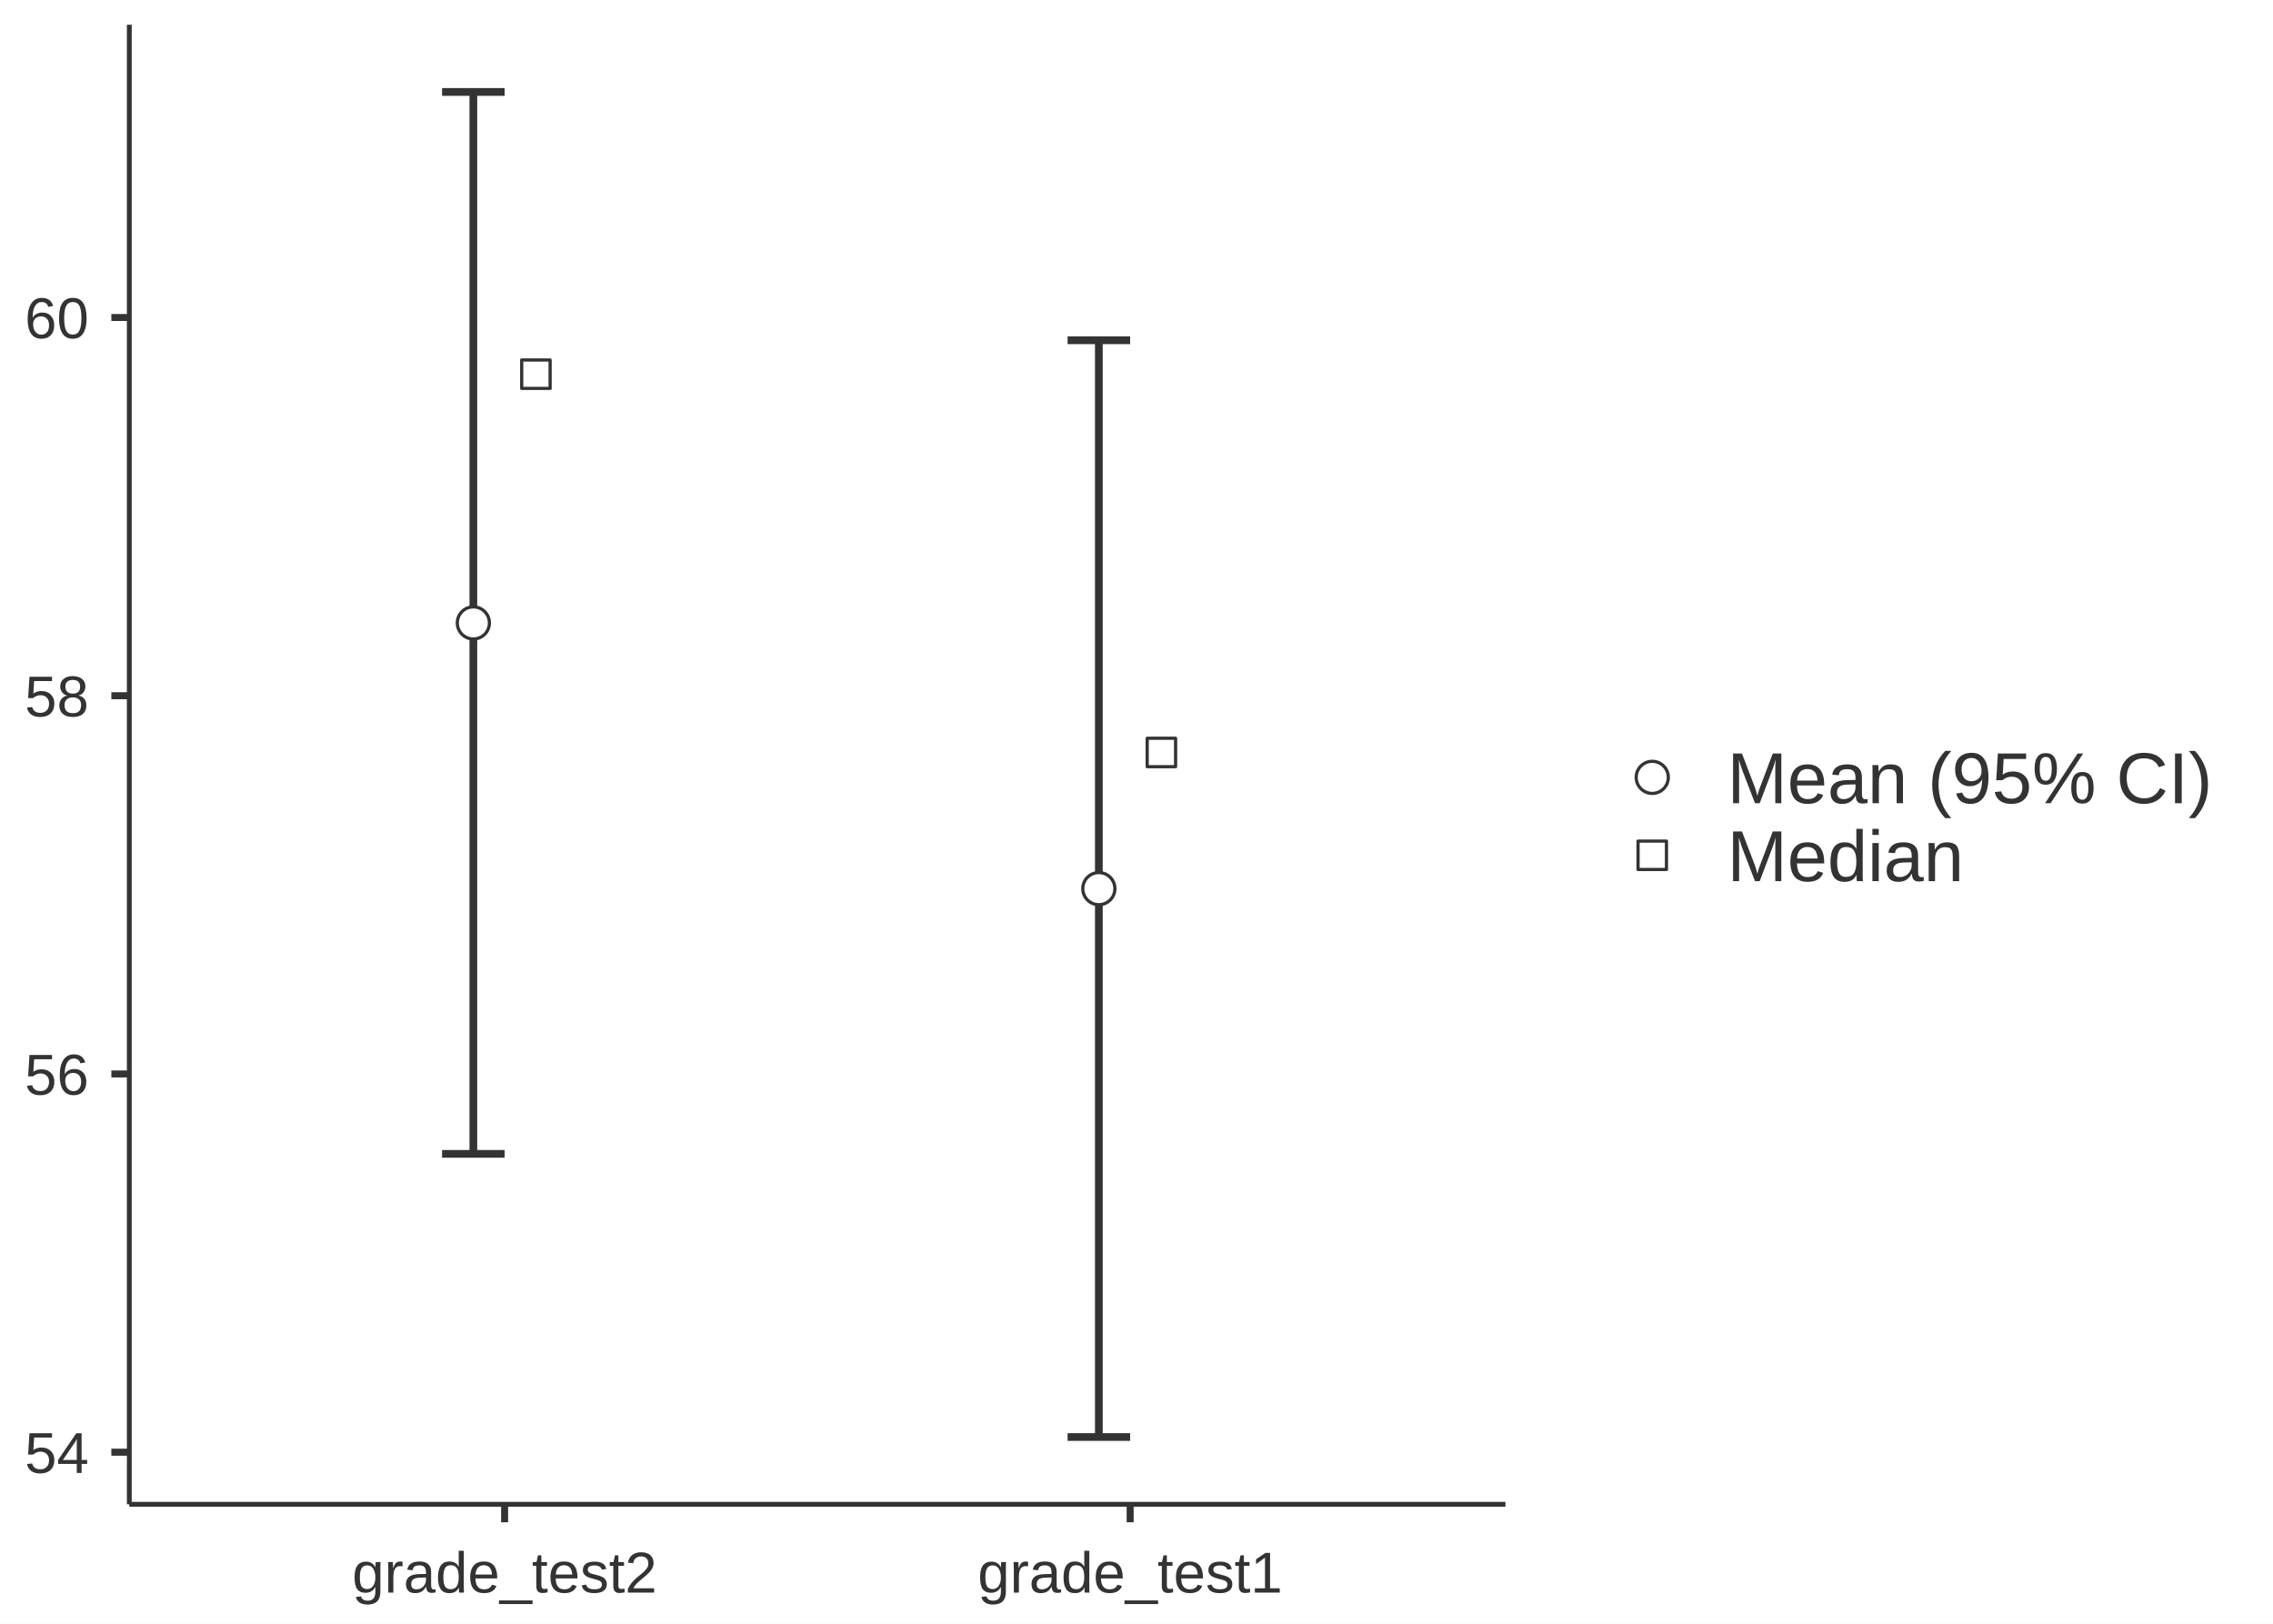
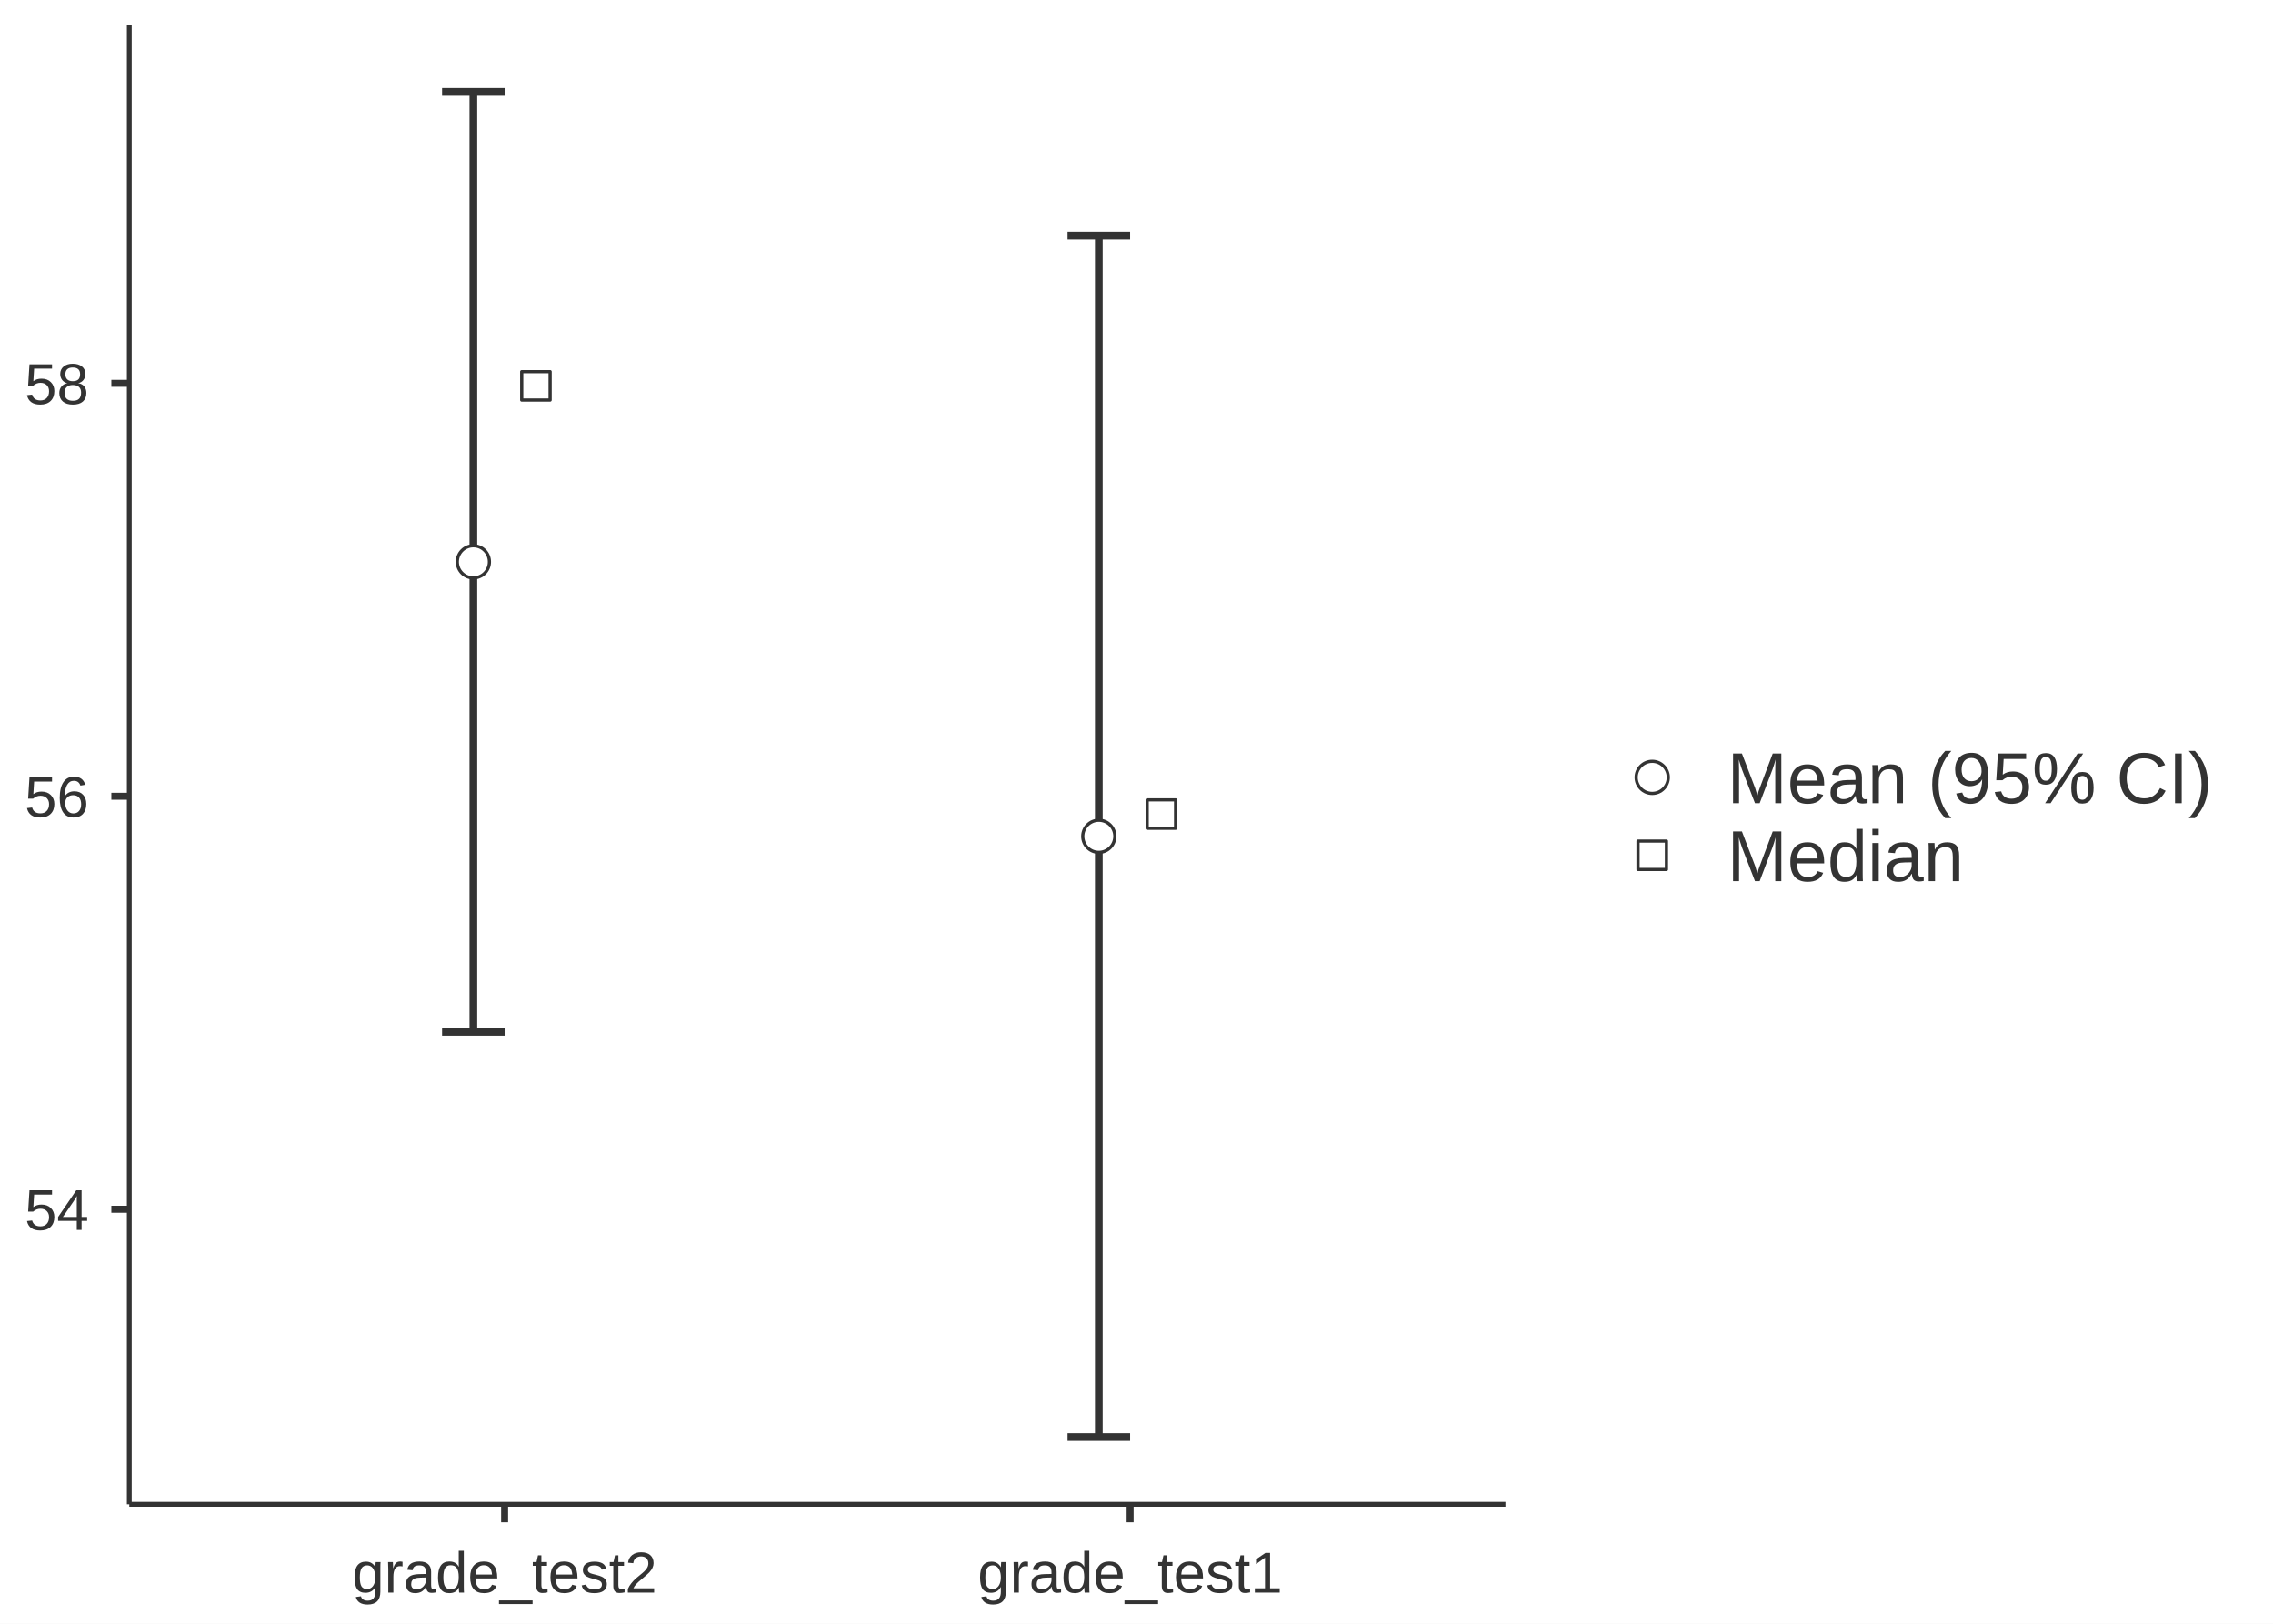
<svg xmlns="http://www.w3.org/2000/svg" class="svglite" width="504.00pt" height="360.00pt" viewBox="0 0 504.00 360.00">
  <defs>
    <style type="text/css">
    .svglite line, .svglite polyline, .svglite polygon, .svglite path, .svglite rect, .svglite circle {
      fill: none;
      stroke: #000000;
      stroke-linecap: round;
      stroke-linejoin: round;
      stroke-miterlimit: 10.00;
    }
  </style>
  </defs>
  <rect width="100%" height="100%" style="stroke: none; fill: #FFFFFF;" />
  <defs>
    <clipPath id="cpMC4wMHw1MDQuMDB8MC4wMHwzNjAuMDA=">
      <rect x="0.00" y="0.00" width="504.00" height="360.00" />
    </clipPath>
  </defs>
  <g clip-path="url(#cpMC4wMHw1MDQuMDB8MC4wMHwzNjAuMDA=)">
    <rect x="0.00" y="0.00" width="504.00" height="360.00" style="stroke-width: 1.55; stroke: none;" />
  </g>
  <defs>
    <clipPath id="cpMjguNjd8MzMzLjgxfDUuNDh8MzMzLjUx">
      <rect x="28.67" y="5.48" width="305.13" height="328.03" />
    </clipPath>
  </defs>
  <g clip-path="url(#cpMjguNjd8MzMzLjgxfDUuNDh8MzMzLjUx)">
    <rect x="28.67" y="5.48" width="305.13" height="328.03" style="stroke-width: 1.55; stroke: none;" />
    <polyline points="98.02,20.39 111.89,20.39 " style="stroke-width: 1.71; stroke: #333333; stroke-linecap: butt;" />
-     <polyline points="104.96,20.39 104.96,255.82 " style="stroke-width: 1.71; stroke: #333333; stroke-linecap: butt;" />
-     <polyline points="98.02,255.82 111.89,255.82 " style="stroke-width: 1.71; stroke: #333333; stroke-linecap: butt;" />
-     <polyline points="236.72,75.44 250.59,75.44 " style="stroke-width: 1.71; stroke: #333333; stroke-linecap: butt;" />
-     <polyline points="243.65,75.44 243.65,318.60 " style="stroke-width: 1.71; stroke: #333333; stroke-linecap: butt;" />
+     <polyline points="104.96,20.39 104.96,228.75 " style="stroke-width: 1.71; stroke: #333333; stroke-linecap: butt;" />
+     <polyline points="98.02,228.75 111.89,228.75 " style="stroke-width: 1.71; stroke: #333333; stroke-linecap: butt;" />
+     <polyline points="236.72,52.24 250.59,52.24 " style="stroke-width: 1.71; stroke: #333333; stroke-linecap: butt;" />
+     <polyline points="243.65,52.24 243.65,318.60 " style="stroke-width: 1.71; stroke: #333333; stroke-linecap: butt;" />
    <polyline points="236.72,318.60 250.59,318.60 " style="stroke-width: 1.71; stroke: #333333; stroke-linecap: butt;" />
-     <circle cx="104.96" cy="138.11" r="3.56" style="stroke-width: 0.71; stroke: #333333; fill: #FFFFFF;" />
-     <circle cx="243.65" cy="197.02" r="3.56" style="stroke-width: 0.71; stroke: #333333; fill: #FFFFFF;" />
-     <rect x="115.68" y="79.81" width="6.30" height="6.30" style="stroke-width: 0.71; stroke: #333333; fill: #FFFFFF;" />
-     <rect x="254.37" y="163.68" width="6.30" height="6.30" style="stroke-width: 0.71; stroke: #333333; fill: #FFFFFF;" />
+     <circle cx="104.96" cy="124.57" r="3.56" style="stroke-width: 0.71; stroke: #333333; fill: #FFFFFF;" />
+     <circle cx="243.65" cy="185.42" r="3.56" style="stroke-width: 0.71; stroke: #333333; fill: #FFFFFF;" />
+     <rect x="115.68" y="82.40" width="6.30" height="6.30" style="stroke-width: 0.71; stroke: #333333; fill: #FFFFFF;" />
+     <rect x="254.37" y="177.34" width="6.30" height="6.30" style="stroke-width: 0.71; stroke: #333333; fill: #FFFFFF;" />
  </g>
  <g clip-path="url(#cpMC4wMHw1MDQuMDB8MC4wMHwzNjAuMDA=)">
    <polyline points="28.67,333.51 28.67,5.48 " style="stroke-width: 1.07; stroke: #333333; stroke-linecap: butt;" />
-     <text x="12.59" y="326.56" text-anchor="middle" style="font-size: 12.80px; fill: #333333; font-family: Arial;" textLength="14.23px" lengthAdjust="spacingAndGlyphs">54</text>
-     <text x="12.59" y="242.70" text-anchor="middle" style="font-size: 12.80px; fill: #333333; font-family: Arial;" textLength="14.23px" lengthAdjust="spacingAndGlyphs">56</text>
-     <text x="12.59" y="158.84" text-anchor="middle" style="font-size: 12.80px; fill: #333333; font-family: Arial;" textLength="14.23px" lengthAdjust="spacingAndGlyphs">58</text>
-     <text x="12.59" y="74.98" text-anchor="middle" style="font-size: 12.80px; fill: #333333; font-family: Arial;" textLength="14.23px" lengthAdjust="spacingAndGlyphs">60</text>
-     <polyline points="24.69,321.97 28.67,321.97 " style="stroke-width: 1.55; stroke: #333333; stroke-linecap: butt;" />
-     <polyline points="24.69,238.11 28.67,238.11 " style="stroke-width: 1.55; stroke: #333333; stroke-linecap: butt;" />
-     <polyline points="24.69,154.25 28.67,154.25 " style="stroke-width: 1.55; stroke: #333333; stroke-linecap: butt;" />
-     <polyline points="24.69,70.39 28.67,70.39 " style="stroke-width: 1.55; stroke: #333333; stroke-linecap: butt;" />
+     <text x="12.59" y="272.69" text-anchor="middle" style="font-size: 12.80px; fill: #333333; font-family: Arial;" textLength="14.23px" lengthAdjust="spacingAndGlyphs">54</text>
+     <text x="12.59" y="181.13" text-anchor="middle" style="font-size: 12.80px; fill: #333333; font-family: Arial;" textLength="14.23px" lengthAdjust="spacingAndGlyphs">56</text>
+     <text x="12.59" y="89.58" text-anchor="middle" style="font-size: 12.80px; fill: #333333; font-family: Arial;" textLength="14.23px" lengthAdjust="spacingAndGlyphs">58</text>
+     <polyline points="24.69,268.10 28.67,268.10 " style="stroke-width: 1.55; stroke: #333333; stroke-linecap: butt;" />
+     <polyline points="24.69,176.54 28.67,176.54 " style="stroke-width: 1.55; stroke: #333333; stroke-linecap: butt;" />
+     <polyline points="24.69,84.99 28.67,84.99 " style="stroke-width: 1.55; stroke: #333333; stroke-linecap: butt;" />
    <polyline points="28.67,333.51 333.81,333.51 " style="stroke-width: 1.07; stroke: #333333; stroke-linecap: butt;" />
    <polyline points="111.89,337.50 111.89,333.51 " style="stroke-width: 1.55; stroke: #333333; stroke-linecap: butt;" />
    <polyline points="250.59,337.50 250.59,333.51 " style="stroke-width: 1.55; stroke: #333333; stroke-linecap: butt;" />
    <text x="111.89" y="353.09" text-anchor="middle" style="font-size: 12.80px; fill: #333333; font-family: Arial;" textLength="67.57px" lengthAdjust="spacingAndGlyphs">grade_test2</text>
    <text x="250.59" y="353.09" text-anchor="middle" style="font-size: 12.80px; fill: #333333; font-family: Arial;" textLength="67.57px" lengthAdjust="spacingAndGlyphs">grade_test1</text>
    <rect x="349.75" y="132.76" width="148.77" height="73.48" style="stroke-width: 1.55; stroke: none;" />
    <circle cx="366.36" cy="172.35" r="3.56" style="stroke-width: 0.71; stroke: #333333; fill: #FFFFFF;" />
    <rect x="363.21" y="186.48" width="6.30" height="6.30" style="stroke-width: 0.71; stroke: #333333; fill: #FFFFFF;" />
    <text x="382.97" y="178.08" style="font-size: 16.00px; fill: #333333; font-family: Arial;" textLength="107.59px" lengthAdjust="spacingAndGlyphs">Mean (95% CI)</text>
    <text x="382.97" y="195.36" style="font-size: 16.00px; fill: #333333; font-family: Arial;" textLength="52.48px" lengthAdjust="spacingAndGlyphs">Median</text>
  </g>
</svg>
